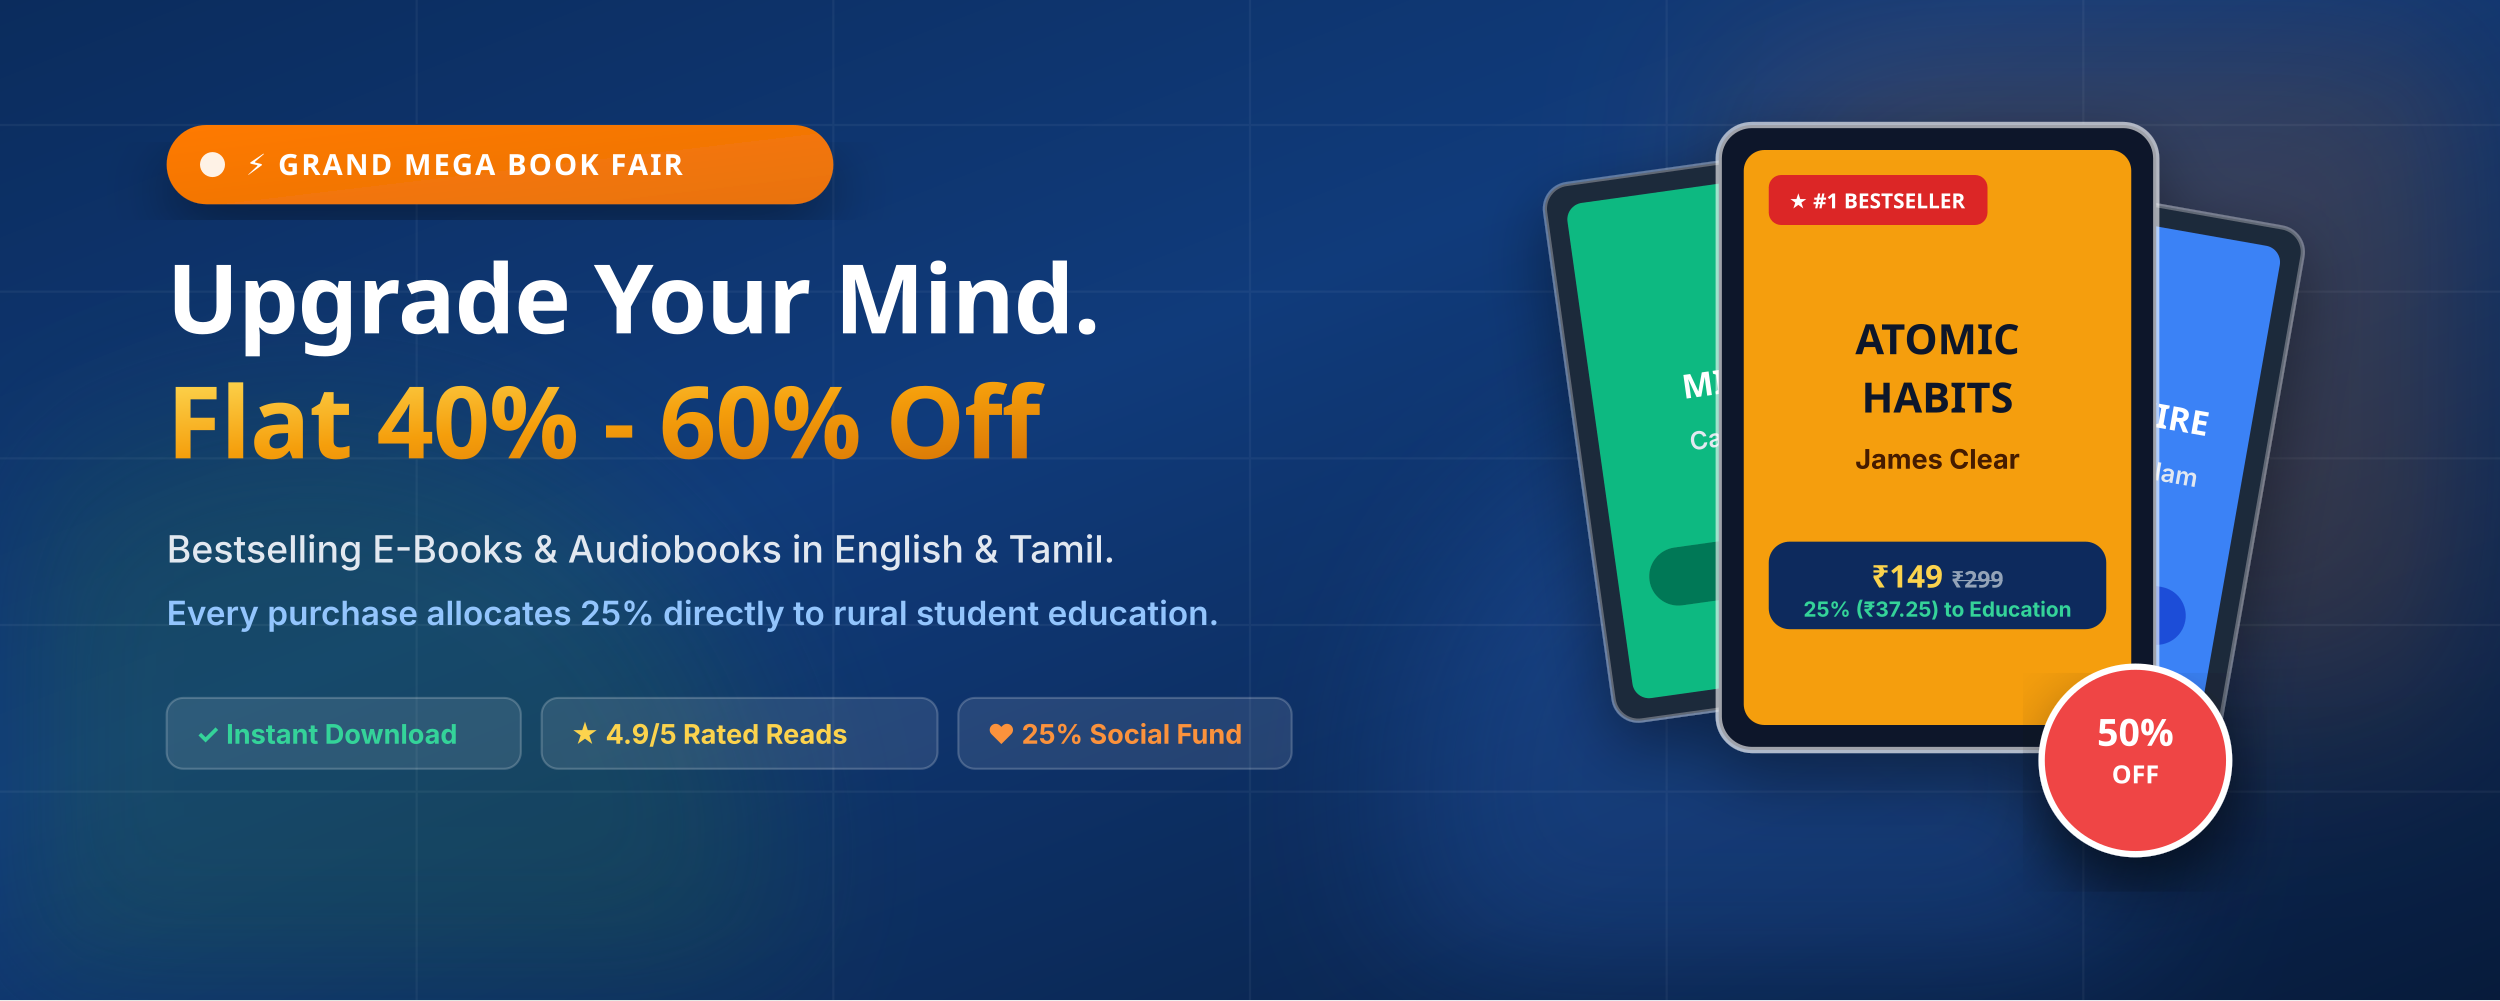
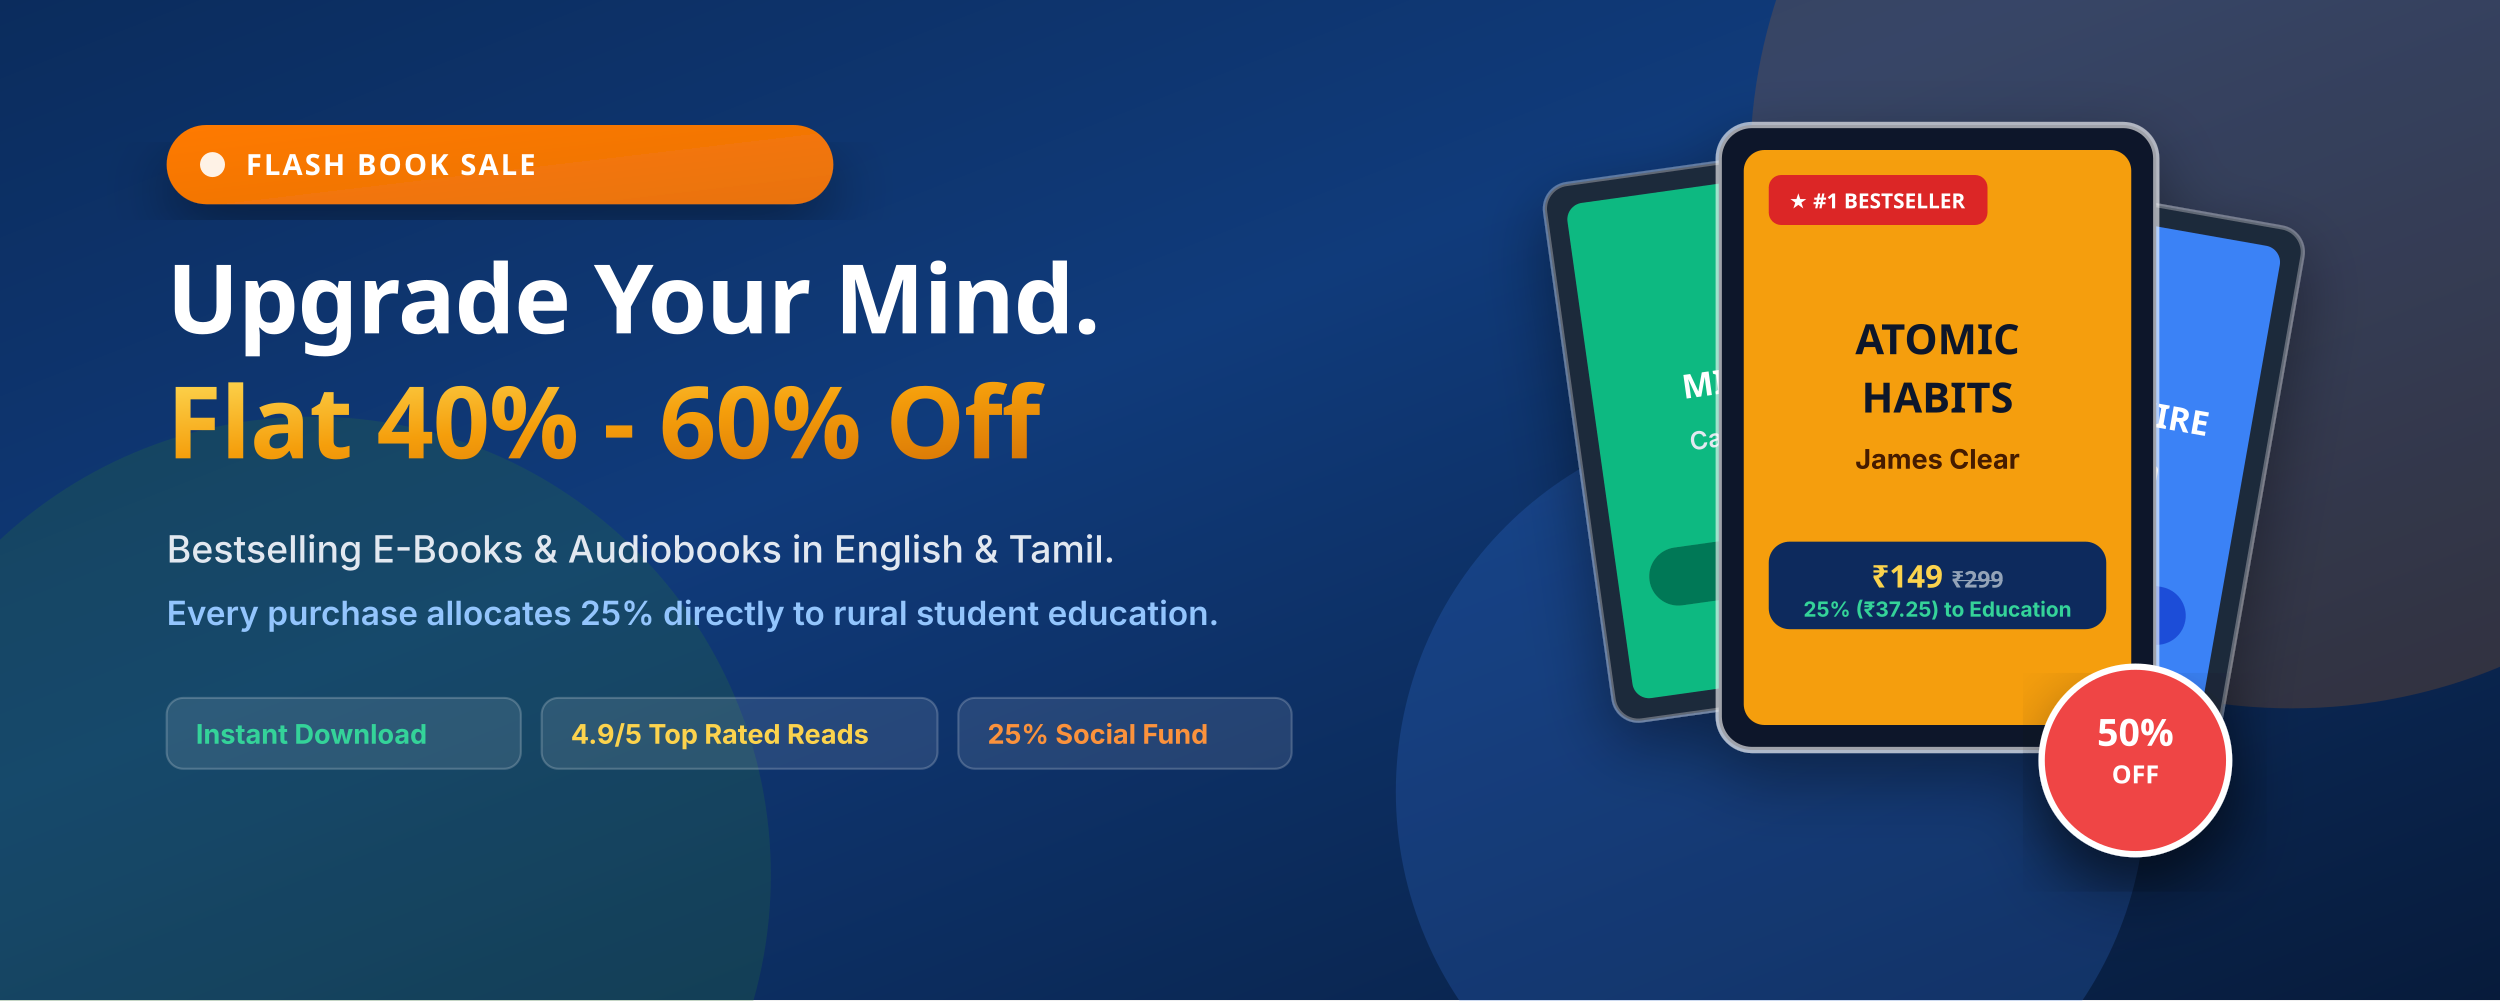
<svg xmlns="http://www.w3.org/2000/svg" viewBox="0 0 1200 480" width="100%" height="100%">
  <defs>
    <linearGradient id="dealBg" x1="0%" y1="0%" x2="100%" y2="100%">
      <stop offset="0%" stop-color="#0B2C5D" />
      <stop offset="40%" stop-color="#103b7b" />
      <stop offset="100%" stop-color="#071b3b" />
    </linearGradient>
    <linearGradient id="goldGrad" x1="0%" y1="0%" x2="100%" y2="100%">
      <stop offset="0%" stop-color="#FCD34D" />
      <stop offset="50%" stop-color="#F59E0B" />
      <stop offset="100%" stop-color="#D97706" />
    </linearGradient>
    <linearGradient id="orangeGrad" x1="0%" y1="0%" x2="100%" y2="100%">
      <stop offset="0%" stop-color="#FF7A00" />
      <stop offset="100%" stop-color="#E8720C" />
    </linearGradient>
    <linearGradient id="greenGrad" x1="0%" y1="0%" x2="100%" y2="100%">
      <stop offset="0%" stop-color="#34D399" />
      <stop offset="100%" stop-color="#059669" />
    </linearGradient>
    <filter id="shadow" x="-10%" y="-10%" width="130%" height="130%">
      <feDropShadow dx="0" dy="12" stdDeviation="16" flood-color="#000000" flood-opacity="0.4" />
    </filter>
  </defs>
  <rect width="1200" height="480" fill="url(#dealBg)" />
-   <circle cx="1100" cy="80" r="260" fill="#E8720C" opacity="0.18" filter="blur(50px)" />
-   <circle cx="150" cy="420" r="220" fill="#2E7D32" opacity="0.22" filter="blur(40px)" />
-   <circle cx="850" cy="380" r="180" fill="#3B82F6" opacity="0.2" filter="blur(40px)" />
-   <g opacity="0.05" stroke="#FFFFFF" stroke-width="1">
-     <line x1="0" y1="60" x2="1200" y2="60" />
-     <line x1="0" y1="140" x2="1200" y2="140" />
-     <line x1="0" y1="220" x2="1200" y2="220" />
-     <line x1="0" y1="300" x2="1200" y2="300" />
-     <line x1="0" y1="380" x2="1200" y2="380" />
-     <line x1="200" y1="0" x2="200" y2="480" />
-     <line x1="400" y1="0" x2="400" y2="480" />
-     <line x1="600" y1="0" x2="600" y2="480" />
-     <line x1="800" y1="0" x2="800" y2="480" />
-     <line x1="1000" y1="0" x2="1000" y2="480" />
-   </g>
+   <circle cx="1100" cy="80" r="260" fill="#E8720C" opacity="0.18" />
+   <circle cx="150" cy="420" r="220" fill="#2E7D32" opacity="0.22" />
+   <circle cx="850" cy="380" r="180" fill="#3B82F6" opacity="0.2" />
  <g transform="translate(80, 60)">
    <rect width="320" height="38" rx="19" fill="url(#orangeGrad)" filter="url(#shadow)" />
    <circle cx="22" cy="19" r="6" fill="#FFF" opacity="0.9" />
-     <text x="38" y="24" fill="#FFFFFF" font-family="'Poppins', sans-serif" font-weight="800" font-size="14" letter-spacing="1">⚡ GRAND MEGA BOOK FAIR</text>
+     <text x="38" y="24" fill="#FFFFFF" font-family="'Poppins', sans-serif" font-weight="800" font-size="14" letter-spacing="1">FLASH BOOK SALE</text>
  </g>
  <text x="80" y="160" fill="#FFFFFF" font-family="'Poppins', sans-serif" font-weight="900" font-size="46" letter-spacing="-0.5">
    Upgrade Your Mind.
  </text>
  <text x="80" y="220" fill="url(#goldGrad)" font-family="'Poppins', sans-serif" font-weight="900" font-size="48" letter-spacing="-0.5">
    Flat 40% - 60% Off
  </text>
  <text x="80" y="270" fill="#E2E8F0" font-family="'Inter', sans-serif" font-weight="500" font-size="18">
    Bestselling E-Books &amp; Audiobooks in English &amp; Tamil.
  </text>
  <text x="80" y="300" fill="#93C5FD" font-family="'Inter', sans-serif" font-weight="600" font-size="16">
    Every purchase allocates 25% directly to rural student education.
  </text>
  <g transform="translate(80, 335)">
    <rect width="170" height="34" rx="8" fill="rgba(255,255,255,0.1)" stroke="rgba(255,255,255,0.2)" />
-     <text x="14" y="22" fill="#34D399" font-family="'Inter', sans-serif" font-weight="700" font-size="13">✓ Instant Download</text>
+     <text x="14" y="22" fill="#34D399" font-family="'Inter', sans-serif" font-weight="700" font-size="13">Instant Download</text>
    <rect x="180" width="190" height="34" rx="8" fill="rgba(255,255,255,0.1)" stroke="rgba(255,255,255,0.2)" />
-     <text x="194" y="22" fill="#FCD34D" font-family="'Inter', sans-serif" font-weight="700" font-size="13">★ 4.9/5 Rated Reads</text>
+     <text x="194" y="22" fill="#FCD34D" font-family="'Inter', sans-serif" font-weight="700" font-size="13">4.9/5 Top Rated Reads</text>
    <rect x="380" width="160" height="34" rx="8" fill="rgba(255,255,255,0.1)" stroke="rgba(255,255,255,0.2)" />
-     <text x="394" y="22" fill="#FB923C" font-family="'Inter', sans-serif" font-weight="700" font-size="13">♥ 25% Social Fund</text>
+     <text x="394" y="22" fill="#FB923C" font-family="'Inter', sans-serif" font-weight="700" font-size="13">25% Social Fund</text>
  </g>
  <g transform="translate(740, 50)" filter="url(#shadow)">
    <g transform="translate(0, 40) rotate(-8)">
      <rect width="180" height="260" rx="12" fill="#1E293B" stroke="rgba(255,255,255,0.3)" stroke-width="2" />
      <rect x="10" y="10" width="160" height="240" rx="8" fill="#10B981" />
      <text x="90" y="110" fill="#FFF" font-family="'Poppins', sans-serif" font-weight="800" font-size="16" text-anchor="middle">MINDSET</text>
      <text x="90" y="135" fill="#E2E8F0" font-family="'Inter', sans-serif" font-weight="600" font-size="12" text-anchor="middle">Carol Dweck</text>
      <rect x="25" y="180" width="130" height="28" rx="14" fill="#047857" />
      <text x="90" y="198" fill="#FFF" font-family="'Poppins', sans-serif" font-weight="700" font-size="12" text-anchor="middle">₹179 Only</text>
    </g>
    <g transform="translate(190, 30) rotate(10)">
      <rect width="180" height="260" rx="12" fill="#1E293B" stroke="rgba(255,255,255,0.3)" stroke-width="2" />
      <rect x="10" y="10" width="160" height="240" rx="8" fill="#3B82F6" />
      <text x="90" y="105" fill="#FFF" font-family="'Poppins', sans-serif" font-weight="800" font-size="16" text-anchor="middle">WINGS OF FIRE</text>
-       <text x="90" y="130" fill="#E2E8F0" font-family="'Inter', sans-serif" font-weight="600" font-size="12" text-anchor="middle">Dr. APJ Abdul Kalam</text>
+       <text x="90" y="130" fill="#E2E8F0" font-family="'Inter', sans-serif" font-weight="600" font-size="12" text-anchor="middle">Dr. APJ Kalam</text>
      <rect x="25" y="180" width="130" height="28" rx="14" fill="#1D4ED8" />
      <text x="90" y="198" fill="#FFF" font-family="'Poppins', sans-serif" font-weight="700" font-size="12" text-anchor="middle">₹159 Only</text>
    </g>
    <g transform="translate(85, 10)">
      <rect width="210" height="300" rx="16" fill="#0F172A" stroke="rgba(255,255,255,0.6)" stroke-width="3" />
      <rect x="12" y="12" width="186" height="276" rx="10" fill="#F59E0B" />
      <rect x="24" y="24" width="105" height="24" rx="6" fill="#DC2626" />
      <text x="76" y="40" fill="#FFF" font-family="'Poppins', sans-serif" font-weight="800" font-size="10" text-anchor="middle">★ #1 BESTSELLER</text>
      <text x="105" y="110" fill="#0F172A" font-family="'Poppins', sans-serif" font-weight="900" font-size="20" text-anchor="middle">ATOMIC</text>
      <text x="105" y="138" fill="#0F172A" font-family="'Poppins', sans-serif" font-weight="900" font-size="20" text-anchor="middle">HABITS</text>
      <text x="105" y="165" fill="#451A03" font-family="'Inter', sans-serif" font-weight="700" font-size="13" text-anchor="middle">James Clear</text>
      <rect x="24" y="200" width="162" height="42" rx="10" fill="#0B2C5D" />
      <text x="105" y="222" fill="#FCD34D" font-family="'Poppins', sans-serif" font-weight="800" font-size="15" text-anchor="middle">₹149 <tspan font-size="11" fill="#94A3B8" text-decoration="line-through">₹299</tspan>
      </text>
      <text x="105" y="236" fill="#34D399" font-family="'Inter', sans-serif" font-weight="700" font-size="10" text-anchor="middle">25% (₹37.25) to Education</text>
    </g>
    <g transform="translate(240, 270)" filter="url(#shadow)">
      <circle cx="45" cy="45" r="45" fill="#EF4444" stroke="#FFFFFF" stroke-width="3" />
      <text x="45" y="38" fill="#FFFFFF" font-family="'Poppins', sans-serif" font-weight="900" font-size="18" text-anchor="middle">50%</text>
      <text x="45" y="56" fill="#FFFFFF" font-family="'Poppins', sans-serif" font-weight="800" font-size="12" text-anchor="middle">OFF</text>
    </g>
  </g>
</svg>
